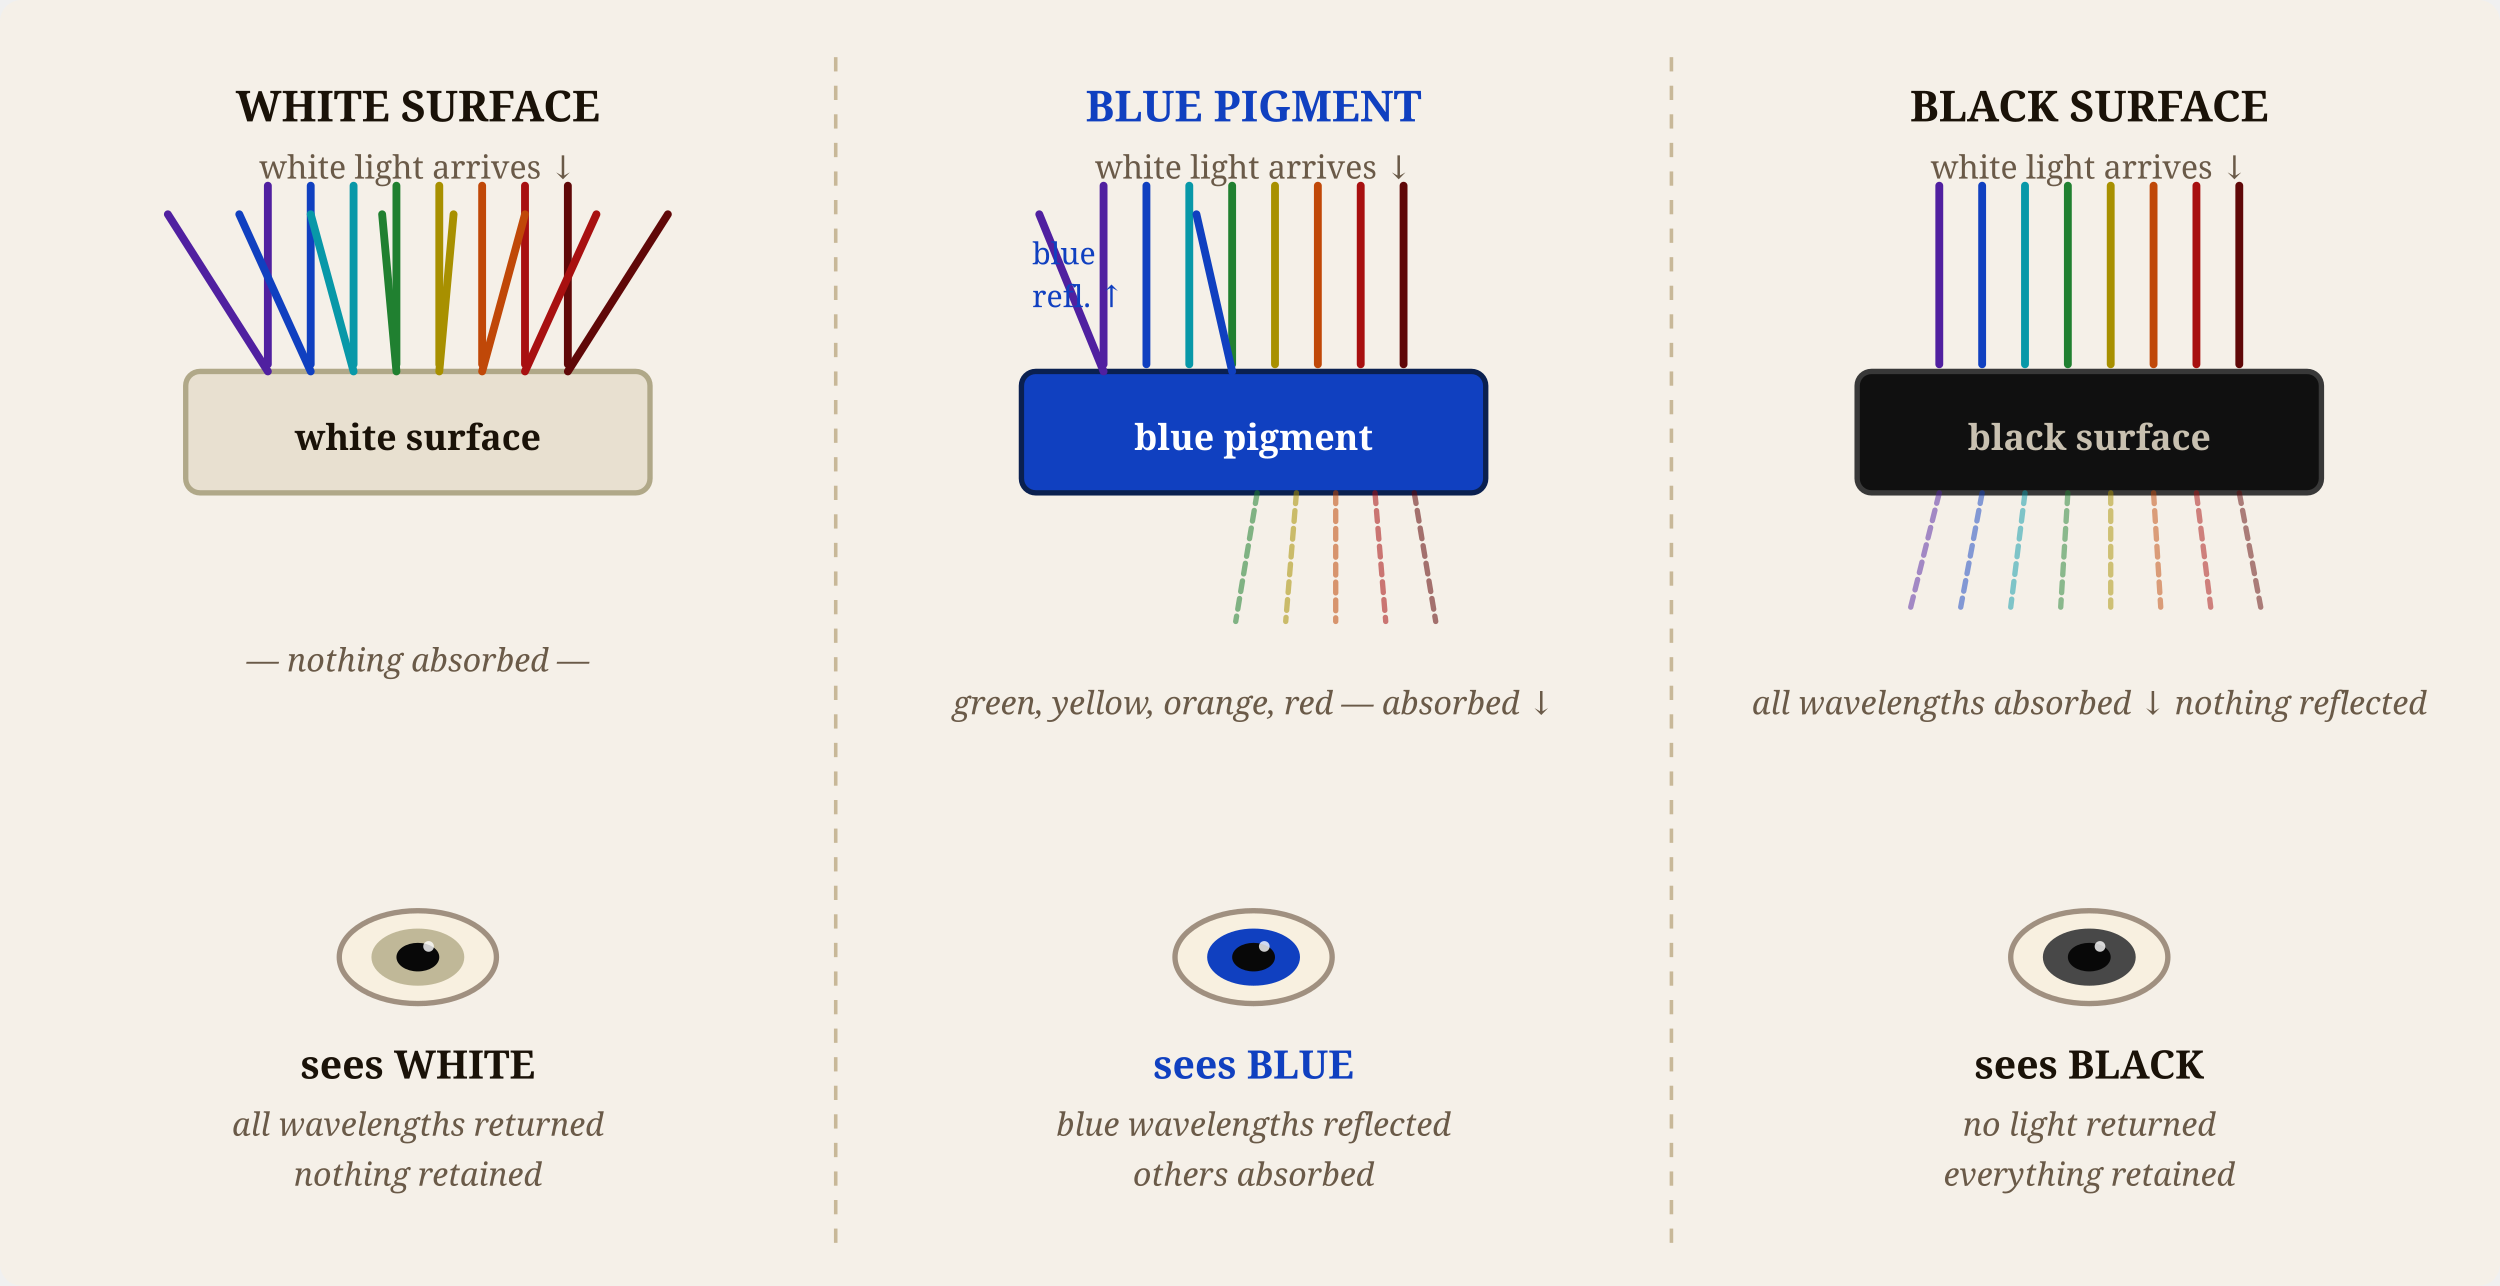
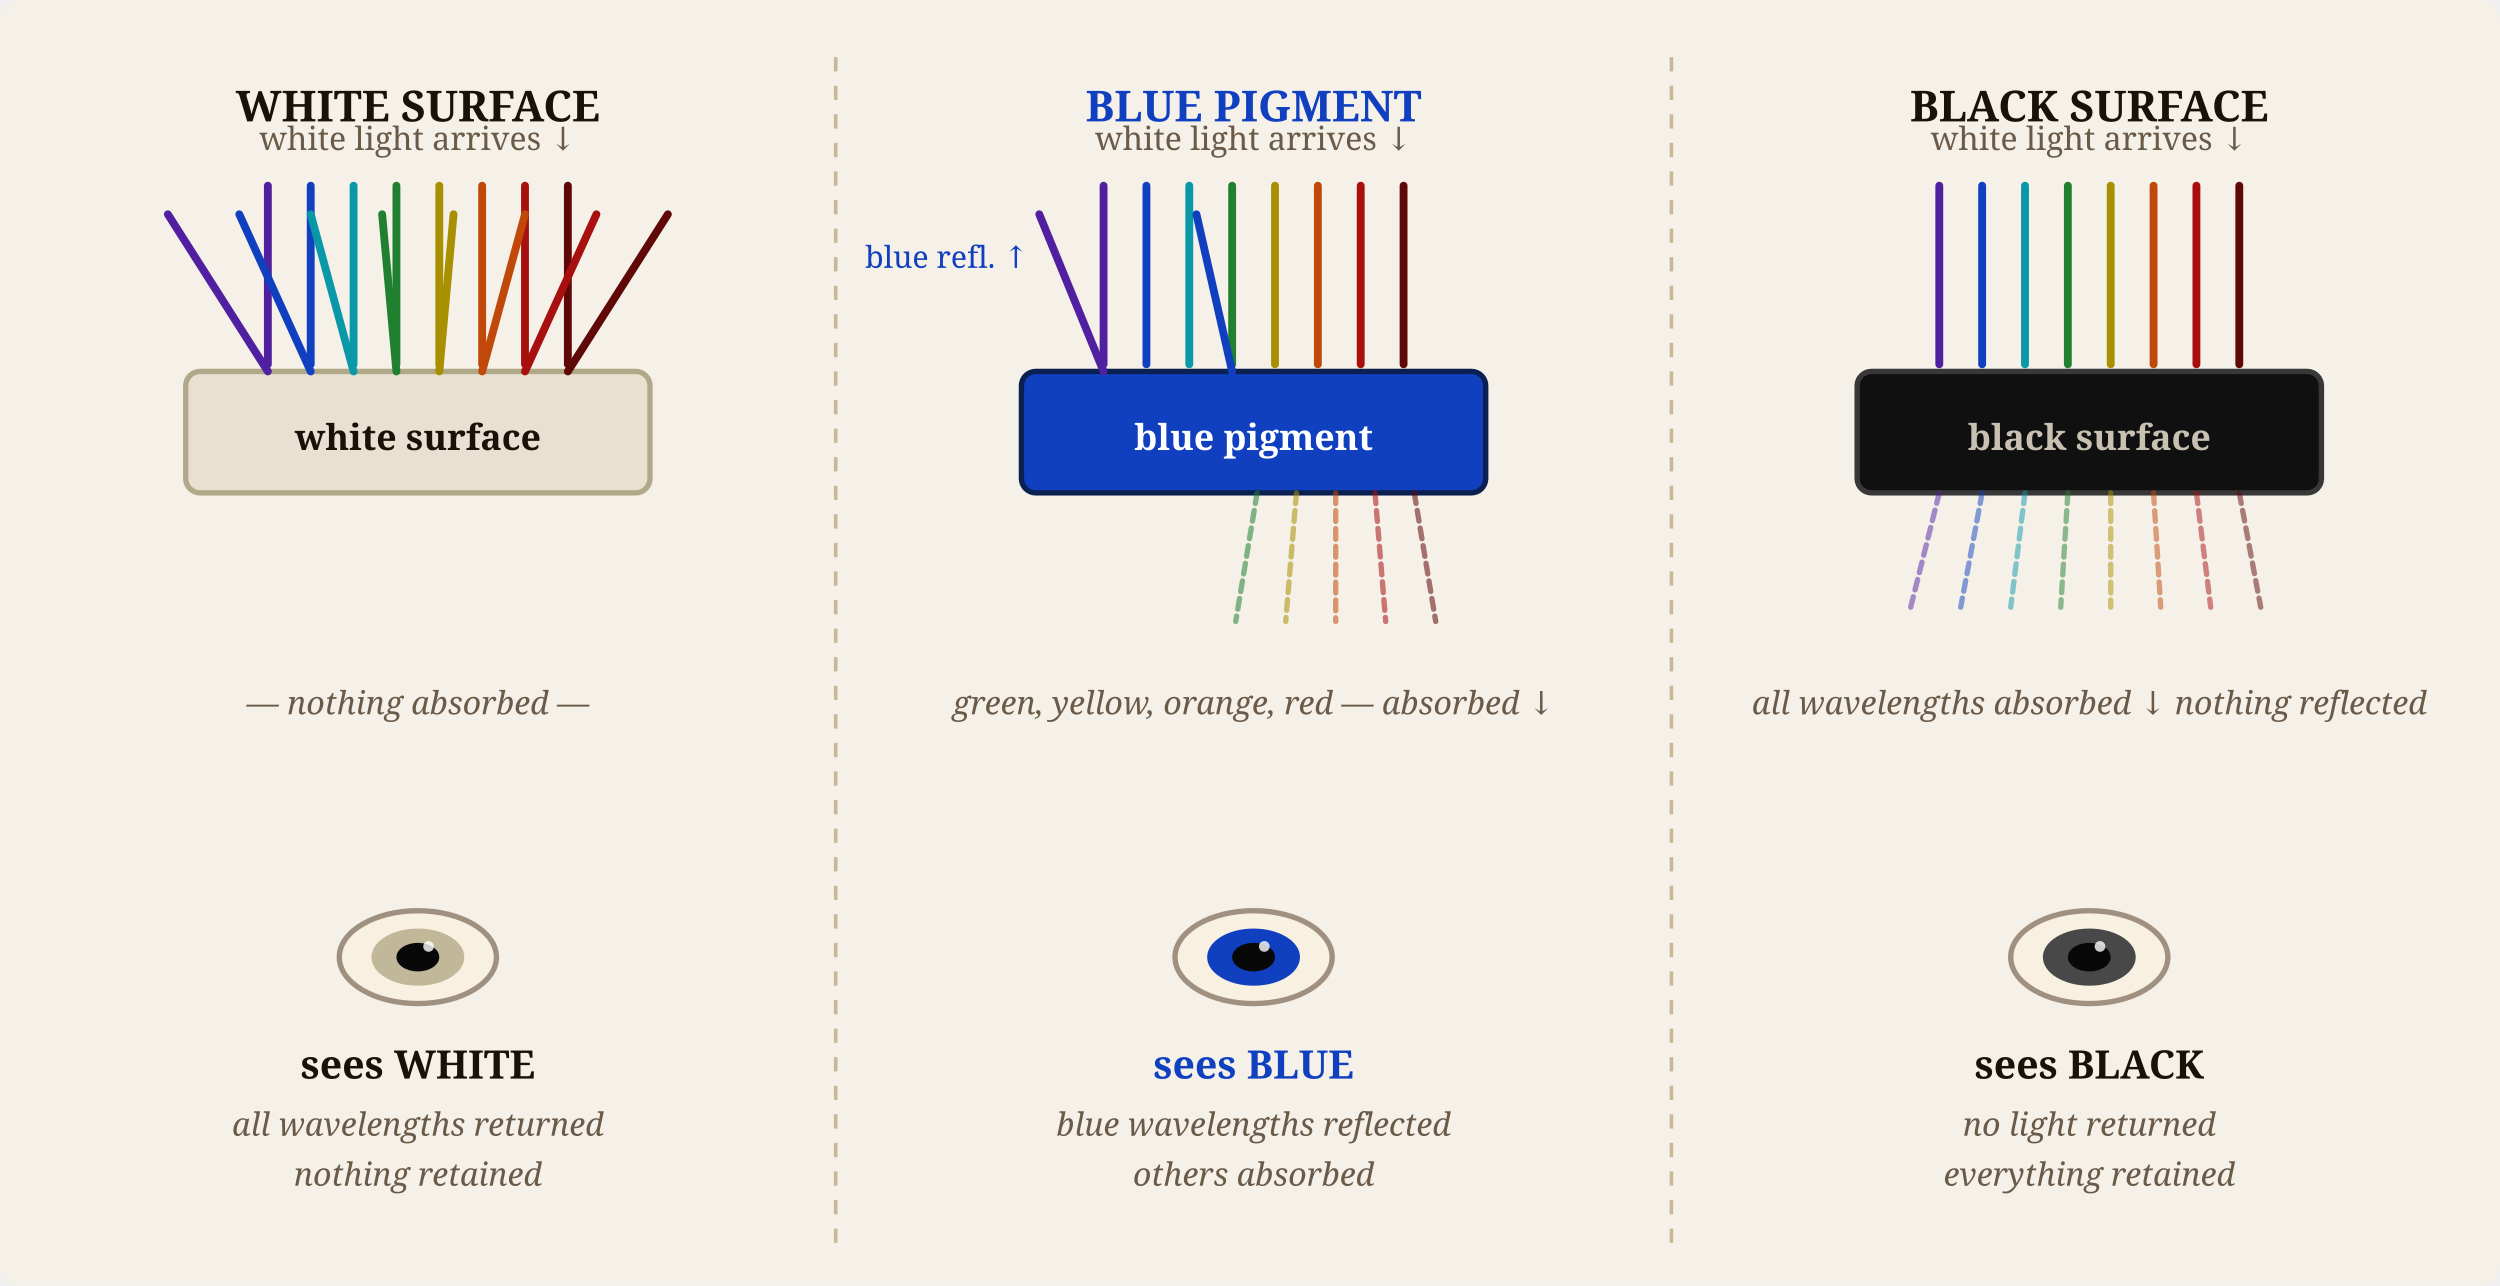
<svg xmlns="http://www.w3.org/2000/svg" viewBox="0 0 700 360">
  <rect width="700" height="360" fill="#f5f0e8" rx="6" />
  <line x1="234" y1="16" x2="234" y2="348" stroke="#c8b898" stroke-width="1" stroke-dasharray="4,4" />
  <line x1="468" y1="16" x2="468" y2="348" stroke="#c8b898" stroke-width="1" stroke-dasharray="4,4" />
  <text x="117" y="34" text-anchor="middle" fill="#1a1208" font-size="12" font-weight="bold" font-family="Georgia,serif">WHITE SURFACE</text>
-   <text x="117" y="50" text-anchor="middle" fill="#6a5a48" font-size="9" font-family="Georgia,serif">white light arrives ↓</text>
+   <text x="117" y="50" text-anchor="middle" fill="#6a5a48" font-size="9" font-family="Georgia,serif" dy="-8">white light arrives ↓</text>
  <line x1="75" y1="52" x2="75" y2="102" stroke="#5020a0" stroke-width="2.2" stroke-linecap="round" />
  <line x1="87" y1="52" x2="87" y2="102" stroke="#1040c0" stroke-width="2.2" stroke-linecap="round" />
  <line x1="99" y1="52" x2="99" y2="102" stroke="#0898a8" stroke-width="2.2" stroke-linecap="round" />
  <line x1="111" y1="52" x2="111" y2="102" stroke="#208030" stroke-width="2.2" stroke-linecap="round" />
  <line x1="123" y1="52" x2="123" y2="102" stroke="#a89000" stroke-width="2.2" stroke-linecap="round" />
  <line x1="135" y1="52" x2="135" y2="102" stroke="#c04808" stroke-width="2.2" stroke-linecap="round" />
  <line x1="147" y1="52" x2="147" y2="102" stroke="#a81010" stroke-width="2.2" stroke-linecap="round" />
  <line x1="159" y1="52" x2="159" y2="102" stroke="#600808" stroke-width="2.2" stroke-linecap="round" />
  <rect x="52" y="104" width="130" height="34" rx="4" fill="#e8e0d0" stroke="#b0a888" stroke-width="1.5" />
  <text x="117" y="126" text-anchor="middle" fill="#1a1208" font-size="10" font-weight="bold" font-family="Georgia,serif">white surface</text>
  <line x1="75" y1="104" x2="47" y2="60" stroke="#5020a0" stroke-width="2.2" stroke-linecap="round" />
  <line x1="87" y1="104" x2="67" y2="60" stroke="#1040c0" stroke-width="2.2" stroke-linecap="round" />
  <line x1="99" y1="104" x2="87" y2="60" stroke="#0898a8" stroke-width="2.2" stroke-linecap="round" />
  <line x1="111" y1="104" x2="107" y2="60" stroke="#208030" stroke-width="2.2" stroke-linecap="round" />
  <line x1="123" y1="104" x2="127" y2="60" stroke="#a89000" stroke-width="2.2" stroke-linecap="round" />
  <line x1="135" y1="104" x2="147" y2="60" stroke="#c04808" stroke-width="2.2" stroke-linecap="round" />
  <line x1="147" y1="104" x2="167" y2="60" stroke="#a81010" stroke-width="2.2" stroke-linecap="round" />
  <line x1="159" y1="104" x2="187" y2="60" stroke="#600808" stroke-width="2.2" stroke-linecap="round" />
-   <text x="117" y="188" text-anchor="middle" fill="#6a5a48" font-size="9" font-style="italic" font-family="Georgia,serif">— nothing absorbed —</text>
+   <text x="117" y="200" text-anchor="middle" fill="#6a5a48" font-size="9" font-style="italic" font-family="Georgia,serif">— nothing absorbed —</text>
  <ellipse cx="117" cy="268" rx="22" ry="13" fill="#f8f0e0" stroke="#a09080" stroke-width="1.5" />
  <ellipse cx="117" cy="268" rx="13" ry="8" fill="#c0b898" />
  <ellipse cx="117" cy="268" rx="6" ry="4" fill="#080808" />
  <circle cx="120" cy="265" r="1.5" fill="white" opacity="0.8" />
  <text x="117" y="302" text-anchor="middle" fill="#1a1208" font-size="11" font-weight="bold" font-family="Georgia,serif">sees WHITE</text>
  <text x="117" y="318" text-anchor="middle" fill="#6a5a48" font-size="9" font-style="italic" font-family="Georgia,serif">all wavelengths returned</text>
  <text x="117" y="332" text-anchor="middle" fill="#6a5a48" font-size="9" font-style="italic" font-family="Georgia,serif">nothing retained</text>
  <text x="351" y="34" text-anchor="middle" fill="#1040c0" font-size="12" font-weight="bold" font-family="Georgia,serif">BLUE PIGMENT</text>
-   <text x="351" y="50" text-anchor="middle" fill="#6a5a48" font-size="9" font-family="Georgia,serif">white light arrives ↓</text>
+   <text x="351" y="50" text-anchor="middle" fill="#6a5a48" font-size="9" font-family="Georgia,serif" dy="-8">white light arrives ↓</text>
  <line x1="309" y1="52" x2="309" y2="102" stroke="#5020a0" stroke-width="2.2" stroke-linecap="round" />
  <line x1="321" y1="52" x2="321" y2="102" stroke="#1040c0" stroke-width="2.2" stroke-linecap="round" />
  <line x1="333" y1="52" x2="333" y2="102" stroke="#0898a8" stroke-width="2.2" stroke-linecap="round" />
  <line x1="345" y1="52" x2="345" y2="102" stroke="#208030" stroke-width="2.2" stroke-linecap="round" />
  <line x1="357" y1="52" x2="357" y2="102" stroke="#a89000" stroke-width="2.2" stroke-linecap="round" />
  <line x1="369" y1="52" x2="369" y2="102" stroke="#c04808" stroke-width="2.2" stroke-linecap="round" />
  <line x1="381" y1="52" x2="381" y2="102" stroke="#a81010" stroke-width="2.2" stroke-linecap="round" />
  <line x1="393" y1="52" x2="393" y2="102" stroke="#600808" stroke-width="2.2" stroke-linecap="round" />
  <rect x="286" y="104" width="130" height="34" rx="4" fill="#1040c0" stroke="#0a2050" stroke-width="1.5" />
  <text x="351" y="126" text-anchor="middle" fill="white" font-size="10" font-weight="bold" font-family="Georgia,serif">blue pigment</text>
  <line x1="309" y1="104" x2="291" y2="60" stroke="#5020a0" stroke-width="2.2" stroke-linecap="round" />
  <line x1="345" y1="104" x2="335" y2="60" stroke="#1040c0" stroke-width="2.2" stroke-linecap="round" />
-   <text x="289" y="74" fill="#1040c0" font-size="8.5" font-family="Georgia,serif">blue</text>
-   <text x="289" y="86" fill="#1040c0" font-size="8.5" font-family="Georgia,serif">refl. ↑</text>
+   <text x="288" y="75" text-anchor="end" fill="#1040c0" font-size="8.5" font-family="Georgia,serif">blue refl. ↑</text>
  <line x1="352" y1="138" x2="346" y2="174" stroke="#208030" stroke-width="1.5" stroke-dasharray="3,2" opacity="0.55" stroke-linecap="round" />
  <line x1="363" y1="138" x2="360" y2="174" stroke="#a89000" stroke-width="1.5" stroke-dasharray="3,2" opacity="0.55" stroke-linecap="round" />
  <line x1="374" y1="138" x2="374" y2="174" stroke="#c04808" stroke-width="1.5" stroke-dasharray="3,2" opacity="0.55" stroke-linecap="round" />
  <line x1="385" y1="138" x2="388" y2="174" stroke="#a81010" stroke-width="1.5" stroke-dasharray="3,2" opacity="0.55" stroke-linecap="round" />
  <line x1="396" y1="138" x2="402" y2="174" stroke="#600808" stroke-width="1.5" stroke-dasharray="3,2" opacity="0.55" stroke-linecap="round" />
  <text x="351" y="200" text-anchor="middle" fill="#6a5a48" font-size="9" font-style="italic" font-family="Georgia,serif">green, yellow, orange, red — absorbed ↓</text>
  <ellipse cx="351" cy="268" rx="22" ry="13" fill="#f8f0e0" stroke="#a09080" stroke-width="1.5" />
  <ellipse cx="351" cy="268" rx="13" ry="8" fill="#1040c0" />
  <ellipse cx="351" cy="268" rx="6" ry="4" fill="#080808" />
  <circle cx="354" cy="265" r="1.5" fill="white" opacity="0.8" />
  <text x="351" y="302" text-anchor="middle" fill="#1040c0" font-size="11" font-weight="bold" font-family="Georgia,serif">sees BLUE</text>
  <text x="351" y="318" text-anchor="middle" fill="#6a5a48" font-size="9" font-style="italic" font-family="Georgia,serif">blue wavelengths reflected</text>
  <text x="351" y="332" text-anchor="middle" fill="#6a5a48" font-size="9" font-style="italic" font-family="Georgia,serif">others absorbed</text>
  <text x="585" y="34" text-anchor="middle" fill="#1a1208" font-size="12" font-weight="bold" font-family="Georgia,serif">BLACK SURFACE</text>
-   <text x="585" y="50" text-anchor="middle" fill="#6a5a48" font-size="9" font-family="Georgia,serif">white light arrives ↓</text>
+   <text x="585" y="50" text-anchor="middle" fill="#6a5a48" font-size="9" font-family="Georgia,serif" dy="-8">white light arrives ↓</text>
  <line x1="543" y1="52" x2="543" y2="102" stroke="#5020a0" stroke-width="2.2" stroke-linecap="round" />
  <line x1="555" y1="52" x2="555" y2="102" stroke="#1040c0" stroke-width="2.2" stroke-linecap="round" />
  <line x1="567" y1="52" x2="567" y2="102" stroke="#0898a8" stroke-width="2.2" stroke-linecap="round" />
  <line x1="579" y1="52" x2="579" y2="102" stroke="#208030" stroke-width="2.2" stroke-linecap="round" />
  <line x1="591" y1="52" x2="591" y2="102" stroke="#a89000" stroke-width="2.2" stroke-linecap="round" />
  <line x1="603" y1="52" x2="603" y2="102" stroke="#c04808" stroke-width="2.2" stroke-linecap="round" />
  <line x1="615" y1="52" x2="615" y2="102" stroke="#a81010" stroke-width="2.2" stroke-linecap="round" />
  <line x1="627" y1="52" x2="627" y2="102" stroke="#600808" stroke-width="2.2" stroke-linecap="round" />
  <rect x="520" y="104" width="130" height="34" rx="4" fill="#101010" stroke="#383838" stroke-width="1.5" />
  <text x="585" y="126" text-anchor="middle" fill="#c8c0b0" font-size="10" font-weight="bold" font-family="Georgia,serif">black surface</text>
  <line x1="543" y1="138" x2="535" y2="170" stroke="#5020a0" stroke-width="1.5" stroke-dasharray="3,2" opacity="0.5" stroke-linecap="round" />
  <line x1="555" y1="138" x2="549" y2="170" stroke="#1040c0" stroke-width="1.5" stroke-dasharray="3,2" opacity="0.5" stroke-linecap="round" />
  <line x1="567" y1="138" x2="563" y2="170" stroke="#0898a8" stroke-width="1.5" stroke-dasharray="3,2" opacity="0.5" stroke-linecap="round" />
  <line x1="579" y1="138" x2="577" y2="170" stroke="#208030" stroke-width="1.5" stroke-dasharray="3,2" opacity="0.5" stroke-linecap="round" />
  <line x1="591" y1="138" x2="591" y2="170" stroke="#a89000" stroke-width="1.5" stroke-dasharray="3,2" opacity="0.5" stroke-linecap="round" />
  <line x1="603" y1="138" x2="605" y2="170" stroke="#c04808" stroke-width="1.5" stroke-dasharray="3,2" opacity="0.5" stroke-linecap="round" />
  <line x1="615" y1="138" x2="619" y2="170" stroke="#a81010" stroke-width="1.5" stroke-dasharray="3,2" opacity="0.5" stroke-linecap="round" />
  <line x1="627" y1="138" x2="633" y2="170" stroke="#600808" stroke-width="1.5" stroke-dasharray="3,2" opacity="0.5" stroke-linecap="round" />
  <text x="585" y="200" text-anchor="middle" fill="#6a5a48" font-size="9" font-style="italic" font-family="Georgia,serif">all wavelengths absorbed ↓ nothing reflected</text>
  <ellipse cx="585" cy="268" rx="22" ry="13" fill="#f8f0e0" stroke="#a09080" stroke-width="1.5" />
  <ellipse cx="585" cy="268" rx="13" ry="8" fill="#484848" />
  <ellipse cx="585" cy="268" rx="6" ry="4" fill="#080808" />
  <circle cx="588" cy="265" r="1.5" fill="white" opacity="0.8" />
  <text x="585" y="302" text-anchor="middle" fill="#1a1208" font-size="11" font-weight="bold" font-family="Georgia,serif">sees BLACK</text>
  <text x="585" y="318" text-anchor="middle" fill="#6a5a48" font-size="9" font-style="italic" font-family="Georgia,serif">no light returned</text>
  <text x="585" y="332" text-anchor="middle" fill="#6a5a48" font-size="9" font-style="italic" font-family="Georgia,serif">everything retained</text>
</svg>
